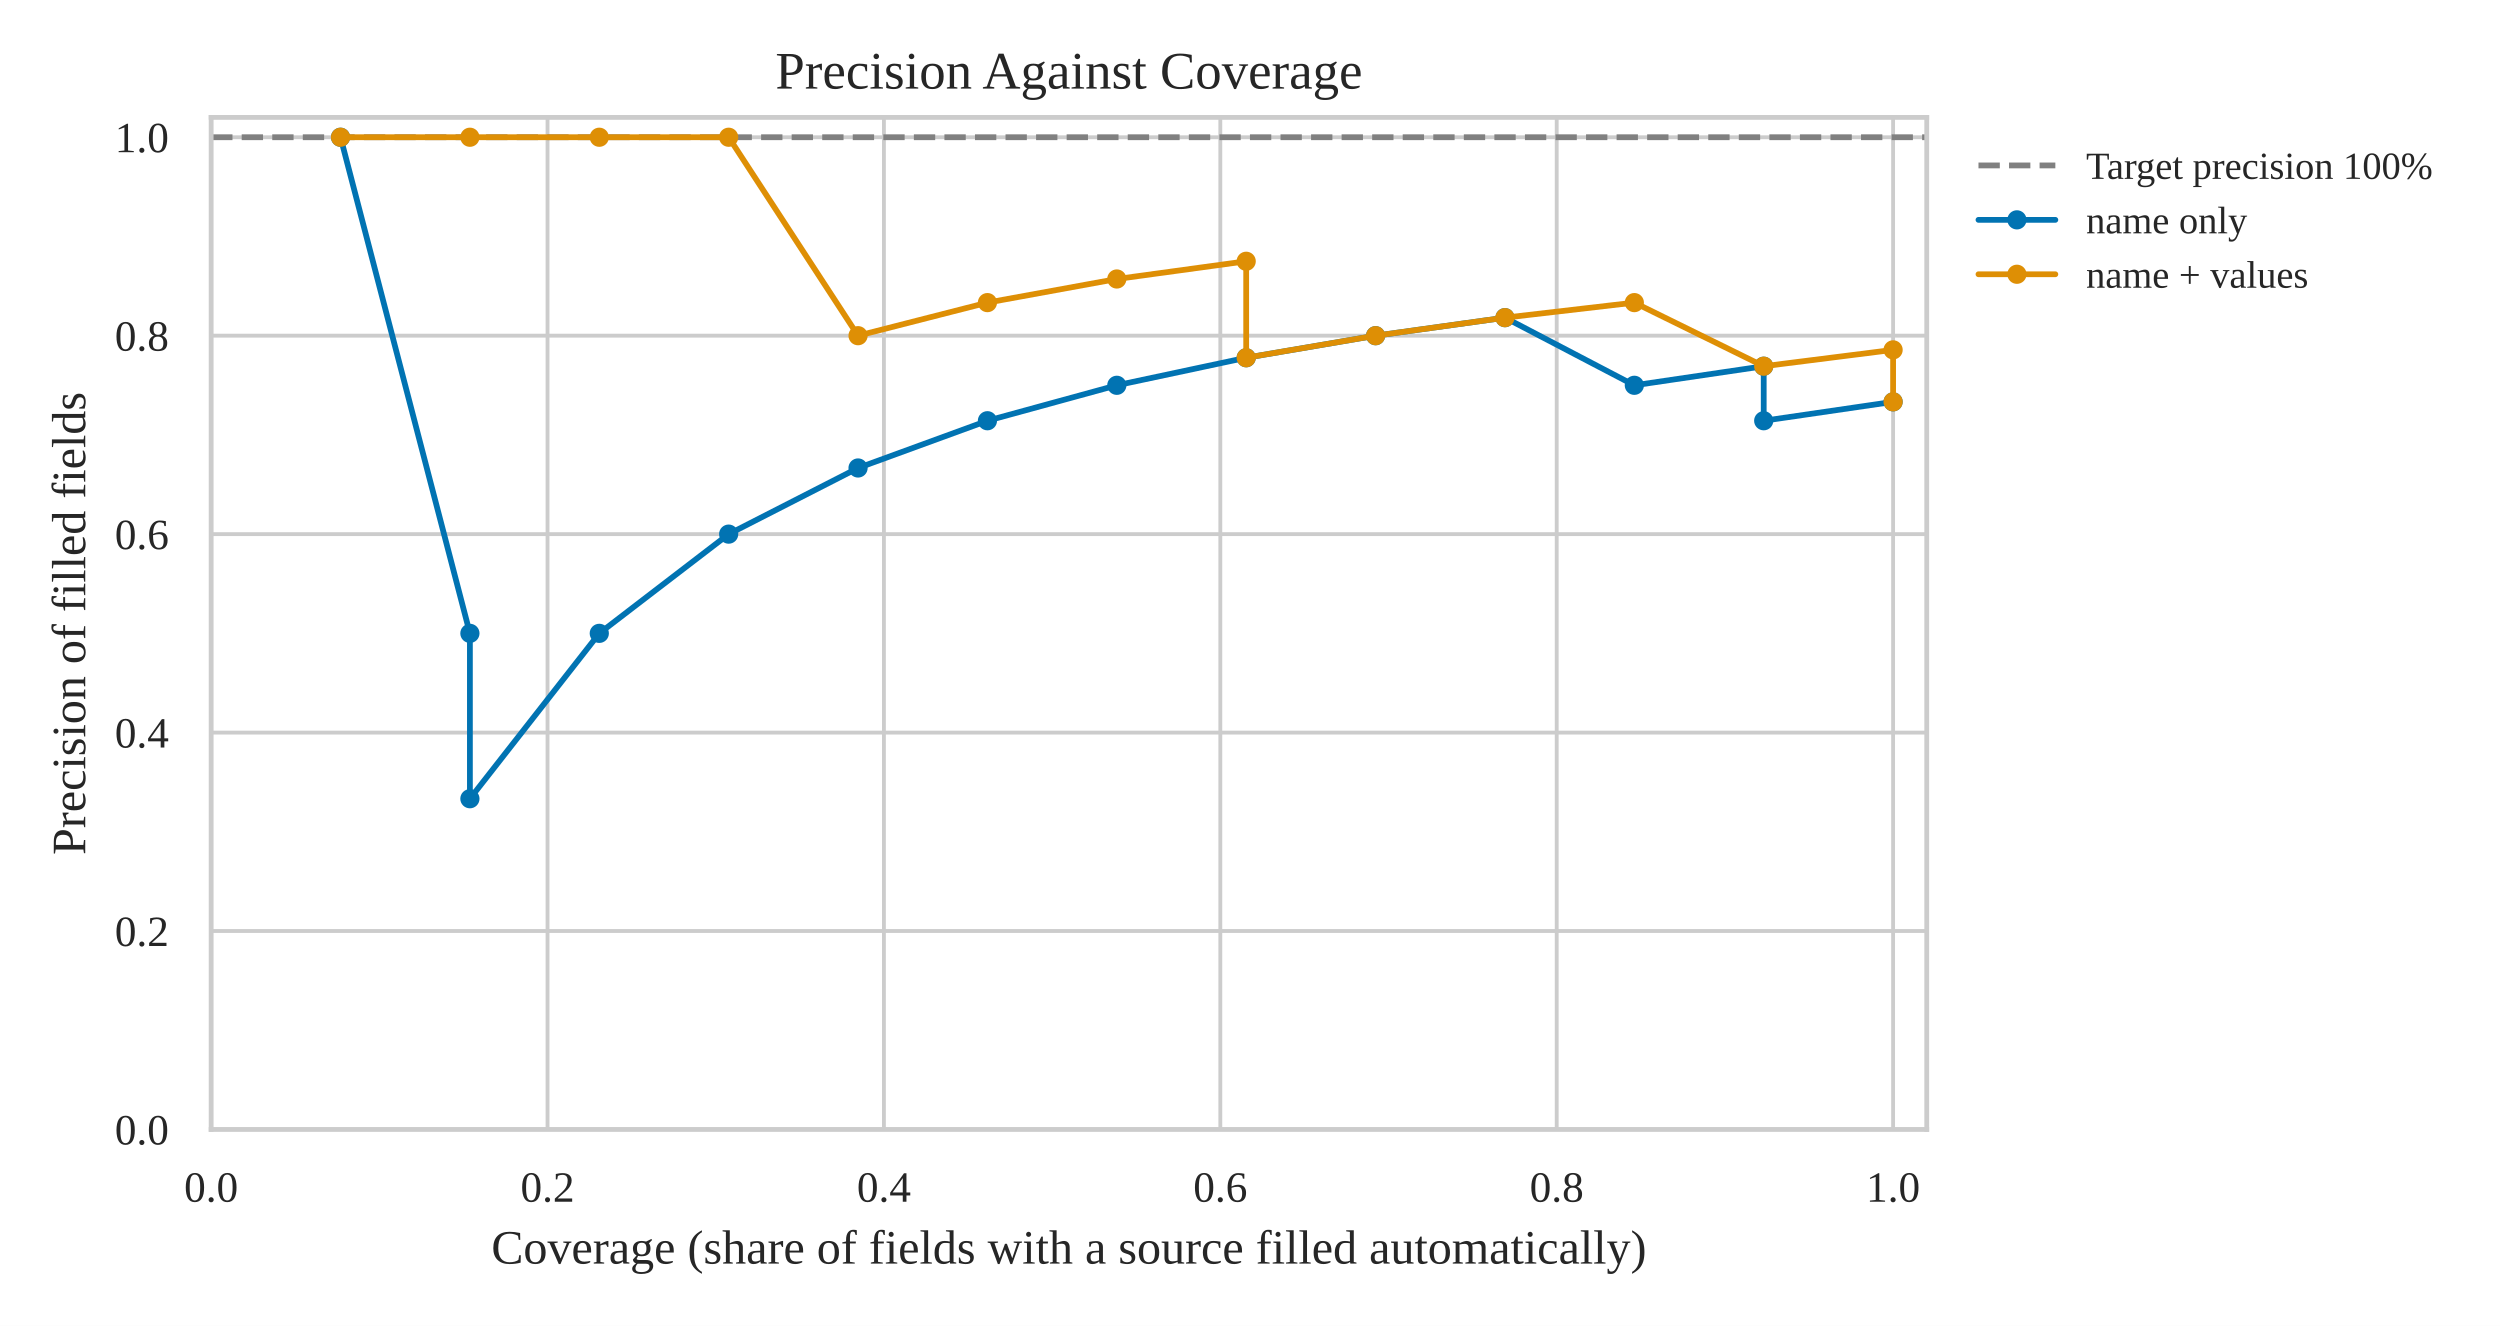
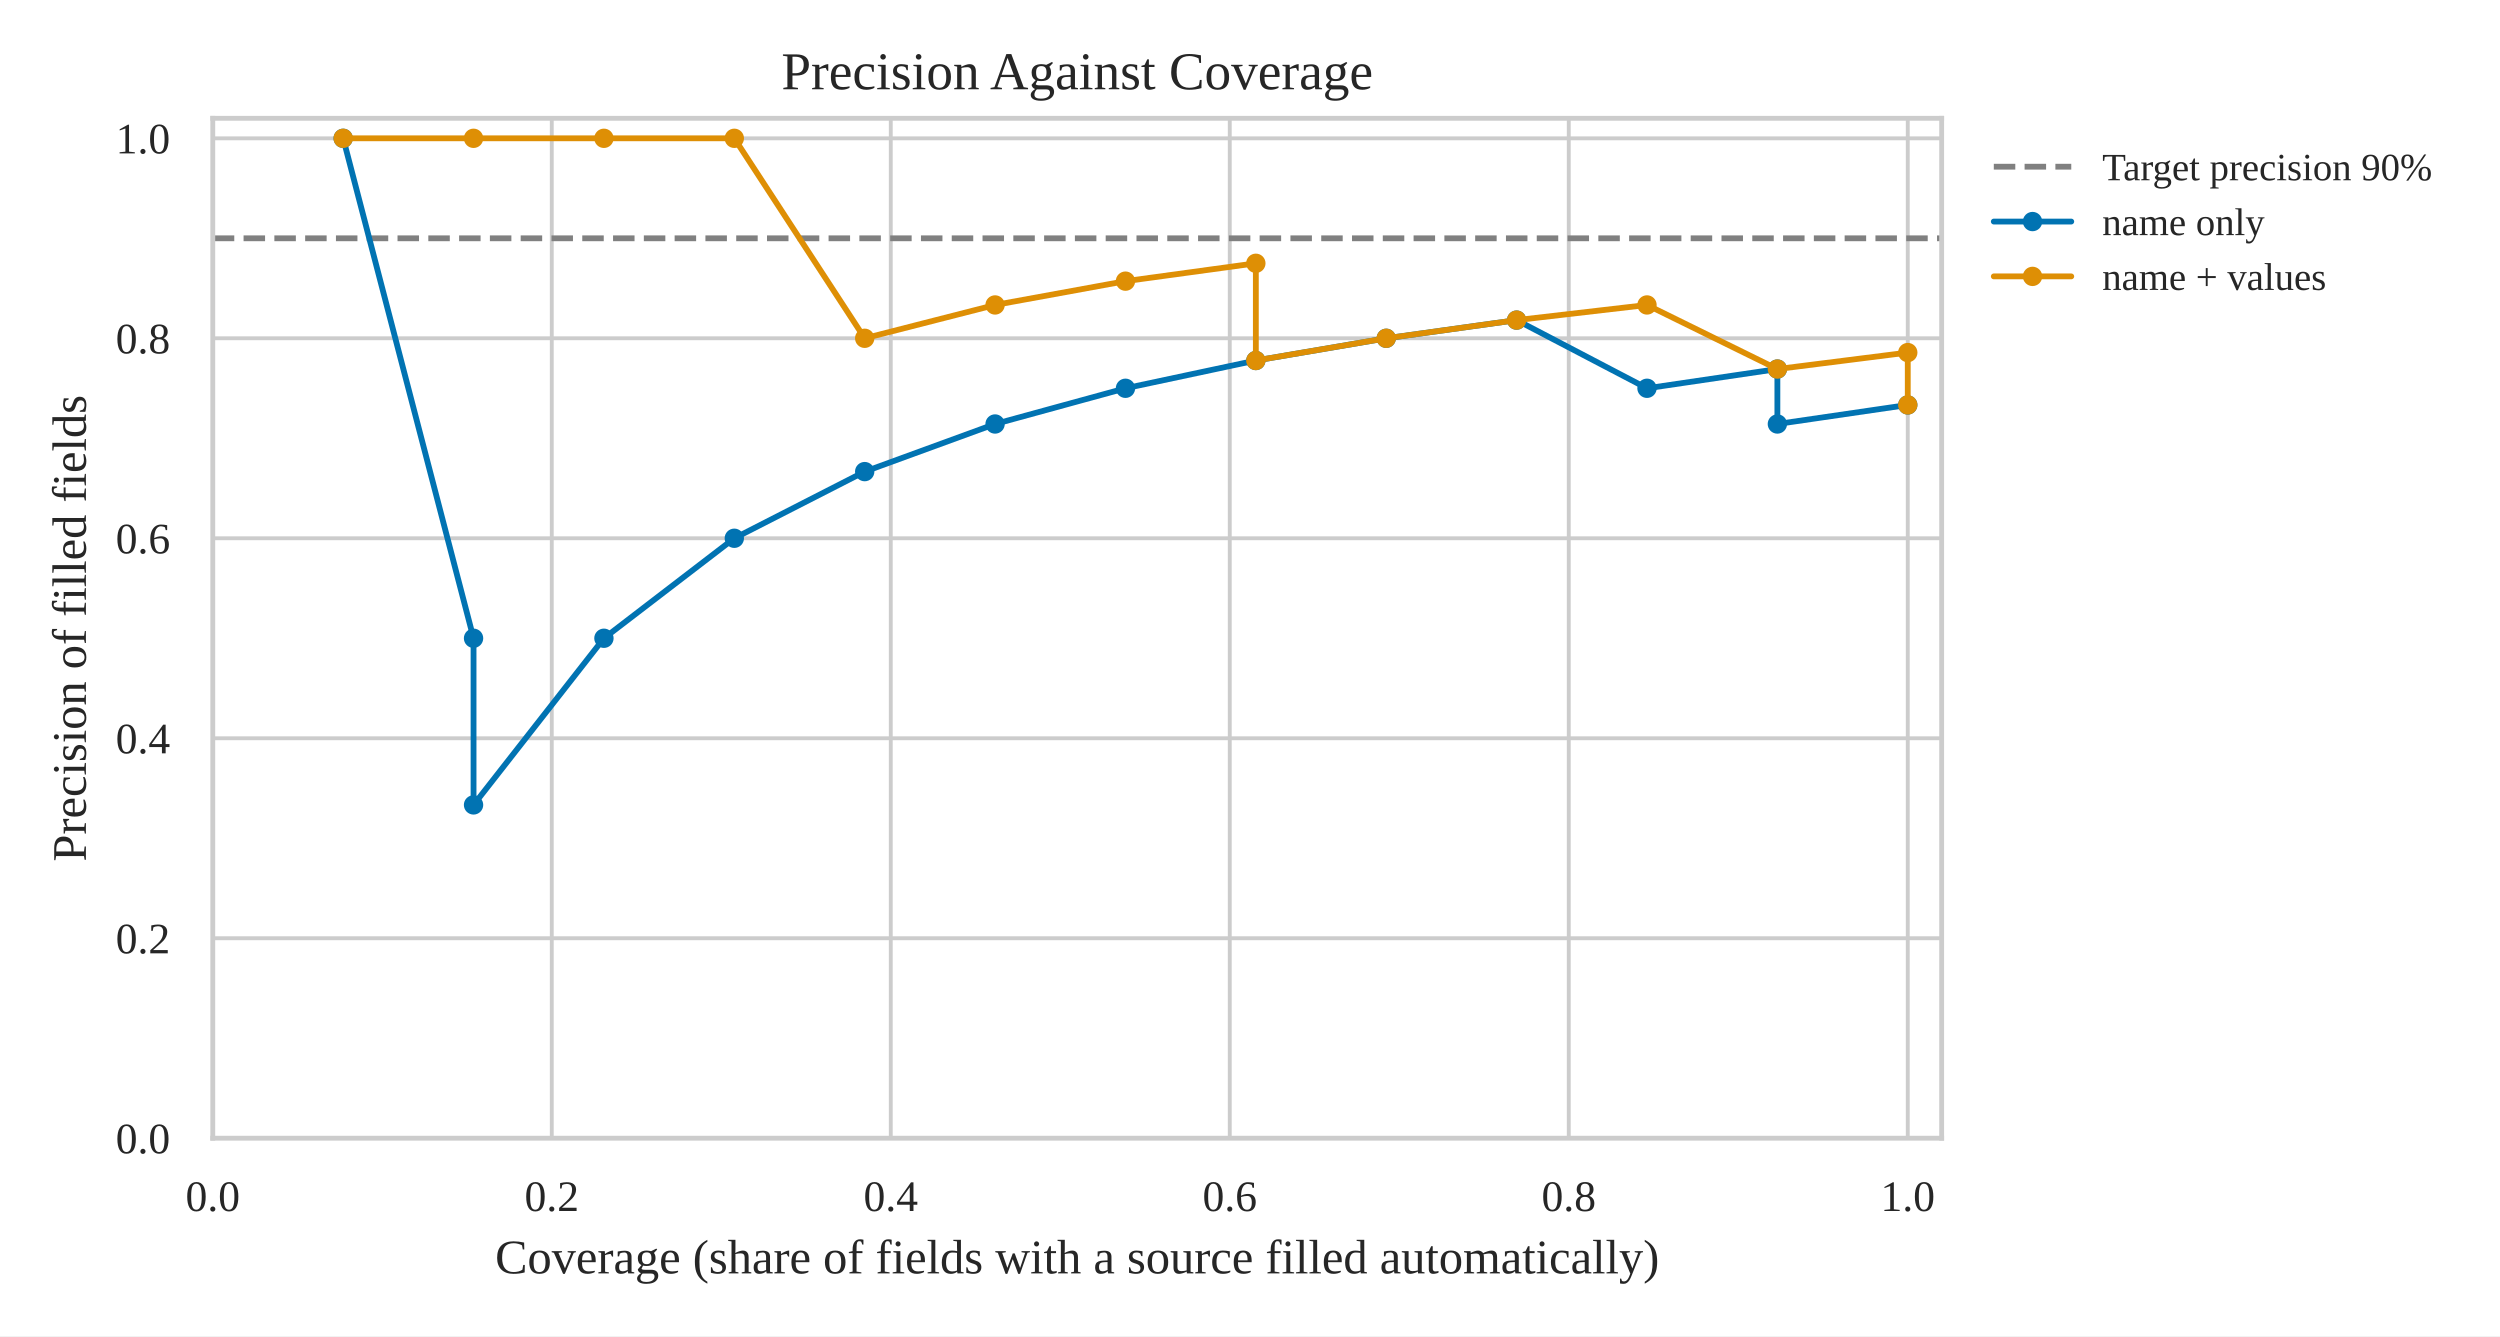
- <svg xmlns="http://www.w3.org/2000/svg" xmlns:xlink="http://www.w3.org/1999/xlink" width="520.403pt" height="275.995pt" viewBox="0 0 520.403 275.995" version="1.1">
+ <svg xmlns="http://www.w3.org/2000/svg" xmlns:xlink="http://www.w3.org/1999/xlink" width="516.403pt" height="275.995pt" viewBox="0 0 516.403 275.995" version="1.1">
  <defs>
    <style type="text/css">*{stroke-linejoin: round; stroke-linecap: butt}</style>
  </defs>
  <g id="figure_1">
    <g id="patch_1">
-       <path d="M 0 275.995  L 520.403 275.995  L 520.403 0  L 0 0  z " style="fill: #ffffff" />
+       <path d="M 0 275.995  L 516.403 275.995  L 516.403 0  L 0 0  z " style="fill: #ffffff" />
    </g>
    <g id="axes_1">
      <g id="patch_2">
        <path d="M 43.952 235.11  L 401.072 235.11  L 401.072 24.438  L 43.952 24.438  z " style="fill: #ffffff" />
      </g>
      <g id="matplotlib.axis_1">
        <g id="xtick_1">
          <g id="line2d_1">
-             <path d="M 43.952 235.11  L 43.952 24.438  " clip-path="url(#p2ead2039cf)" style="fill: none; stroke: #cccccc; stroke-width: 0.8; stroke-linecap: round" />
+             <path d="M 43.952 235.11  L 43.952 24.438  " clip-path="url(#pbe396742be)" style="fill: none; stroke: #cccccc; stroke-width: 0.8; stroke-linecap: round" />
          </g>
          <g id="text_1">
            <text style="font-size: 9px; font-family: 'Times New Roman', 'Times', 'DejaVu Serif', serif; text-anchor: middle; fill: #262626" x="43.952" y="250.15" transform="rotate(-0 43.95195 250.1504)">0.0</text>
          </g>
        </g>
        <g id="xtick_2">
          <g id="line2d_2">
-             <path d="M 113.975 235.11  L 113.975 24.438  " clip-path="url(#p2ead2039cf)" style="fill: none; stroke: #cccccc; stroke-width: 0.8; stroke-linecap: round" />
+             <path d="M 113.975 235.11  L 113.975 24.438  " clip-path="url(#pbe396742be)" style="fill: none; stroke: #cccccc; stroke-width: 0.8; stroke-linecap: round" />
          </g>
          <g id="text_2">
            <text style="font-size: 9px; font-family: 'Times New Roman', 'Times', 'DejaVu Serif', serif; text-anchor: middle; fill: #262626" x="113.975" y="250.15" transform="rotate(-0 113.9755 250.1504)">0.2</text>
          </g>
        </g>
        <g id="xtick_3">
          <g id="line2d_3">
-             <path d="M 183.999 235.11  L 183.999 24.438  " clip-path="url(#p2ead2039cf)" style="fill: none; stroke: #cccccc; stroke-width: 0.8; stroke-linecap: round" />
+             <path d="M 183.999 235.11  L 183.999 24.438  " clip-path="url(#pbe396742be)" style="fill: none; stroke: #cccccc; stroke-width: 0.8; stroke-linecap: round" />
          </g>
          <g id="text_3">
            <text style="font-size: 9px; font-family: 'Times New Roman', 'Times', 'DejaVu Serif', serif; text-anchor: middle; fill: #262626" x="183.999" y="250.15" transform="rotate(-0 183.999 250.1504)">0.4</text>
          </g>
        </g>
        <g id="xtick_4">
          <g id="line2d_4">
-             <path d="M 254.023 235.11  L 254.023 24.438  " clip-path="url(#p2ead2039cf)" style="fill: none; stroke: #cccccc; stroke-width: 0.8; stroke-linecap: round" />
+             <path d="M 254.023 235.11  L 254.023 24.438  " clip-path="url(#pbe396742be)" style="fill: none; stroke: #cccccc; stroke-width: 0.8; stroke-linecap: round" />
          </g>
          <g id="text_4">
            <text style="font-size: 9px; font-family: 'Times New Roman', 'Times', 'DejaVu Serif', serif; text-anchor: middle; fill: #262626" x="254.023" y="250.15" transform="rotate(-0 254.0225 250.1504)">0.6</text>
          </g>
        </g>
        <g id="xtick_5">
          <g id="line2d_5">
-             <path d="M 324.046 235.11  L 324.046 24.438  " clip-path="url(#p2ead2039cf)" style="fill: none; stroke: #cccccc; stroke-width: 0.8; stroke-linecap: round" />
+             <path d="M 324.046 235.11  L 324.046 24.438  " clip-path="url(#pbe396742be)" style="fill: none; stroke: #cccccc; stroke-width: 0.8; stroke-linecap: round" />
          </g>
          <g id="text_5">
            <text style="font-size: 9px; font-family: 'Times New Roman', 'Times', 'DejaVu Serif', serif; text-anchor: middle; fill: #262626" x="324.046" y="250.15" transform="rotate(-0 324.0461 250.1504)">0.8</text>
          </g>
        </g>
        <g id="xtick_6">
          <g id="line2d_6">
-             <path d="M 394.07 235.11  L 394.07 24.438  " clip-path="url(#p2ead2039cf)" style="fill: none; stroke: #cccccc; stroke-width: 0.8; stroke-linecap: round" />
+             <path d="M 394.07 235.11  L 394.07 24.438  " clip-path="url(#pbe396742be)" style="fill: none; stroke: #cccccc; stroke-width: 0.8; stroke-linecap: round" />
          </g>
          <g id="text_6">
            <text style="font-size: 9px; font-family: 'Times New Roman', 'Times', 'DejaVu Serif', serif; text-anchor: middle; fill: #262626" x="394.07" y="250.15" transform="rotate(-0 394.0696 250.1504)">1.0</text>
          </g>
        </g>
        <g id="text_7">
          <text style="font-size: 10px; font-family: 'Times New Roman', 'Times', 'DejaVu Serif', serif; text-anchor: middle; fill: #262626" x="222.512" y="263.036" transform="rotate(-0 222.512 263.0365)">Coverage (share of fields with a source filled automatically)</text>
        </g>
      </g>
      <g id="matplotlib.axis_2">
        <g id="ytick_1">
          <g id="line2d_7">
-             <path d="M 43.952 235.11  L 401.072 235.11  " clip-path="url(#p2ead2039cf)" style="fill: none; stroke: #cccccc; stroke-width: 0.8; stroke-linecap: round" />
+             <path d="M 43.952 235.11  L 401.072 235.11  " clip-path="url(#pbe396742be)" style="fill: none; stroke: #cccccc; stroke-width: 0.8; stroke-linecap: round" />
          </g>
          <g id="text_8">
            <text style="font-size: 9px; font-family: 'Times New Roman', 'Times', 'DejaVu Serif', serif; text-anchor: end; fill: #262626" x="35.152" y="238.23" transform="rotate(-0 35.15195 238.2302)">0.0</text>
          </g>
        </g>
        <g id="ytick_2">
          <g id="line2d_8">
-             <path d="M 43.952 193.802  L 401.072 193.802  " clip-path="url(#p2ead2039cf)" style="fill: none; stroke: #cccccc; stroke-width: 0.8; stroke-linecap: round" />
+             <path d="M 43.952 193.802  L 401.072 193.802  " clip-path="url(#pbe396742be)" style="fill: none; stroke: #cccccc; stroke-width: 0.8; stroke-linecap: round" />
          </g>
          <g id="text_9">
            <text style="font-size: 9px; font-family: 'Times New Roman', 'Times', 'DejaVu Serif', serif; text-anchor: end; fill: #262626" x="35.152" y="196.922" transform="rotate(-0 35.15195 196.922)">0.2</text>
          </g>
        </g>
        <g id="ytick_3">
          <g id="line2d_9">
-             <path d="M 43.952 152.494  L 401.072 152.494  " clip-path="url(#p2ead2039cf)" style="fill: none; stroke: #cccccc; stroke-width: 0.8; stroke-linecap: round" />
+             <path d="M 43.952 152.494  L 401.072 152.494  " clip-path="url(#pbe396742be)" style="fill: none; stroke: #cccccc; stroke-width: 0.8; stroke-linecap: round" />
          </g>
          <g id="text_10">
            <text style="font-size: 9px; font-family: 'Times New Roman', 'Times', 'DejaVu Serif', serif; text-anchor: end; fill: #262626" x="35.152" y="155.614" transform="rotate(-0 35.15195 155.6138)">0.4</text>
          </g>
        </g>
        <g id="ytick_4">
          <g id="line2d_10">
-             <path d="M 43.952 111.185  L 401.072 111.185  " clip-path="url(#p2ead2039cf)" style="fill: none; stroke: #cccccc; stroke-width: 0.8; stroke-linecap: round" />
+             <path d="M 43.952 111.185  L 401.072 111.185  " clip-path="url(#pbe396742be)" style="fill: none; stroke: #cccccc; stroke-width: 0.8; stroke-linecap: round" />
          </g>
          <g id="text_11">
            <text style="font-size: 9px; font-family: 'Times New Roman', 'Times', 'DejaVu Serif', serif; text-anchor: end; fill: #262626" x="35.152" y="114.306" transform="rotate(-0 35.15195 114.3055)">0.6</text>
          </g>
        </g>
        <g id="ytick_5">
          <g id="line2d_11">
-             <path d="M 43.952 69.877  L 401.072 69.877  " clip-path="url(#p2ead2039cf)" style="fill: none; stroke: #cccccc; stroke-width: 0.8; stroke-linecap: round" />
+             <path d="M 43.952 69.877  L 401.072 69.877  " clip-path="url(#pbe396742be)" style="fill: none; stroke: #cccccc; stroke-width: 0.8; stroke-linecap: round" />
          </g>
          <g id="text_12">
            <text style="font-size: 9px; font-family: 'Times New Roman', 'Times', 'DejaVu Serif', serif; text-anchor: end; fill: #262626" x="35.152" y="72.997" transform="rotate(-0 35.15195 72.9973)">0.8</text>
          </g>
        </g>
        <g id="ytick_6">
          <g id="line2d_12">
-             <path d="M 43.952 28.569  L 401.072 28.569  " clip-path="url(#p2ead2039cf)" style="fill: none; stroke: #cccccc; stroke-width: 0.8; stroke-linecap: round" />
+             <path d="M 43.952 28.569  L 401.072 28.569  " clip-path="url(#pbe396742be)" style="fill: none; stroke: #cccccc; stroke-width: 0.8; stroke-linecap: round" />
          </g>
          <g id="text_13">
            <text style="font-size: 9px; font-family: 'Times New Roman', 'Times', 'DejaVu Serif', serif; text-anchor: end; fill: #262626" x="35.152" y="31.689" transform="rotate(-0 35.15195 31.68907)">1.0</text>
          </g>
        </g>
        <g id="text_14">
          <text style="font-size: 10px; font-family: 'Times New Roman', 'Times', 'DejaVu Serif', serif; text-anchor: middle; fill: #262626" x="17.744" y="129.774" transform="rotate(-90 17.74375 129.7741)">Precision of filled fields</text>
        </g>
      </g>
      <g id="line2d_13">
-         <path d="M 43.952 28.569  L 401.072 28.569  " clip-path="url(#p2ead2039cf)" style="fill: none; stroke-dasharray: 4.44,1.92; stroke-dashoffset: 0; stroke: #808080; stroke-width: 1.2" />
+         <path d="M 43.952 49.223  L 401.072 49.223  " clip-path="url(#pbe396742be)" style="fill: none; stroke-dasharray: 4.44,1.92; stroke-dashoffset: 0; stroke: #808080; stroke-width: 1.2" />
      </g>
      <g id="line2d_14">
-         <path d="M 70.884 28.569  L 97.816 131.84  L 97.816 166.263  L 124.748 131.84  L 151.68 111.185  L 178.613 97.416  L 205.545 87.581  L 232.477 80.204  L 259.409 74.467  L 286.341 69.877  L 313.273 66.122  L 340.205 80.204  L 367.137 76.232  L 367.137 87.581  L 394.07 83.647  " clip-path="url(#p2ead2039cf)" style="fill: none; stroke: #0173b2; stroke-width: 1.2; stroke-linecap: round" />
+         <path d="M 70.884 28.569  L 97.816 131.84  L 97.816 166.263  L 124.748 131.84  L 151.68 111.185  L 178.613 97.416  L 205.545 87.581  L 232.477 80.204  L 259.409 74.467  L 286.341 69.877  L 313.273 66.122  L 340.205 80.204  L 367.137 76.232  L 367.137 87.581  L 394.07 83.647  " clip-path="url(#pbe396742be)" style="fill: none; stroke: #0173b2; stroke-width: 1.2; stroke-linecap: round" />
        <defs>
-           <path id="m9ee0f35ddb" d="M 0 1.5  C 0.398 1.5 0.779 1.342 1.061 1.061  C 1.342 0.779 1.5 0.398 1.5 0  C 1.5 -0.398 1.342 -0.779 1.061 -1.061  C 0.779 -1.342 0.398 -1.5 0 -1.5  C -0.398 -1.5 -0.779 -1.342 -1.061 -1.061  C -1.342 -0.779 -1.5 -0.398 -1.5 0  C -1.5 0.398 -1.342 0.779 -1.061 1.061  C -0.779 1.342 -0.398 1.5 0 1.5  z " style="stroke: #0173b2" />
+           <path id="m837eeb3562" d="M 0 1.5  C 0.398 1.5 0.779 1.342 1.061 1.061  C 1.342 0.779 1.5 0.398 1.5 0  C 1.5 -0.398 1.342 -0.779 1.061 -1.061  C 0.779 -1.342 0.398 -1.5 0 -1.5  C -0.398 -1.5 -0.779 -1.342 -1.061 -1.061  C -1.342 -0.779 -1.5 -0.398 -1.5 0  C -1.5 0.398 -1.342 0.779 -1.061 1.061  C -0.779 1.342 -0.398 1.5 0 1.5  z " style="stroke: #0173b2" />
        </defs>
-         <g clip-path="url(#p2ead2039cf)">
-           <use xlink:href="#m9ee0f35ddb" x="70.884" y="28.569" style="fill: #0173b2; stroke: #0173b2" />
-           <use xlink:href="#m9ee0f35ddb" x="97.816" y="131.84" style="fill: #0173b2; stroke: #0173b2" />
-           <use xlink:href="#m9ee0f35ddb" x="97.816" y="166.263" style="fill: #0173b2; stroke: #0173b2" />
-           <use xlink:href="#m9ee0f35ddb" x="124.748" y="131.84" style="fill: #0173b2; stroke: #0173b2" />
-           <use xlink:href="#m9ee0f35ddb" x="151.68" y="111.185" style="fill: #0173b2; stroke: #0173b2" />
-           <use xlink:href="#m9ee0f35ddb" x="178.613" y="97.416" style="fill: #0173b2; stroke: #0173b2" />
-           <use xlink:href="#m9ee0f35ddb" x="205.545" y="87.581" style="fill: #0173b2; stroke: #0173b2" />
-           <use xlink:href="#m9ee0f35ddb" x="232.477" y="80.204" style="fill: #0173b2; stroke: #0173b2" />
-           <use xlink:href="#m9ee0f35ddb" x="259.409" y="74.467" style="fill: #0173b2; stroke: #0173b2" />
-           <use xlink:href="#m9ee0f35ddb" x="286.341" y="69.877" style="fill: #0173b2; stroke: #0173b2" />
-           <use xlink:href="#m9ee0f35ddb" x="313.273" y="66.122" style="fill: #0173b2; stroke: #0173b2" />
-           <use xlink:href="#m9ee0f35ddb" x="340.205" y="80.204" style="fill: #0173b2; stroke: #0173b2" />
-           <use xlink:href="#m9ee0f35ddb" x="367.137" y="76.232" style="fill: #0173b2; stroke: #0173b2" />
-           <use xlink:href="#m9ee0f35ddb" x="367.137" y="87.581" style="fill: #0173b2; stroke: #0173b2" />
-           <use xlink:href="#m9ee0f35ddb" x="394.07" y="83.647" style="fill: #0173b2; stroke: #0173b2" />
+         <g clip-path="url(#pbe396742be)">
+           <use xlink:href="#m837eeb3562" x="70.884" y="28.569" style="fill: #0173b2; stroke: #0173b2" />
+           <use xlink:href="#m837eeb3562" x="97.816" y="131.84" style="fill: #0173b2; stroke: #0173b2" />
+           <use xlink:href="#m837eeb3562" x="97.816" y="166.263" style="fill: #0173b2; stroke: #0173b2" />
+           <use xlink:href="#m837eeb3562" x="124.748" y="131.84" style="fill: #0173b2; stroke: #0173b2" />
+           <use xlink:href="#m837eeb3562" x="151.68" y="111.185" style="fill: #0173b2; stroke: #0173b2" />
+           <use xlink:href="#m837eeb3562" x="178.613" y="97.416" style="fill: #0173b2; stroke: #0173b2" />
+           <use xlink:href="#m837eeb3562" x="205.545" y="87.581" style="fill: #0173b2; stroke: #0173b2" />
+           <use xlink:href="#m837eeb3562" x="232.477" y="80.204" style="fill: #0173b2; stroke: #0173b2" />
+           <use xlink:href="#m837eeb3562" x="259.409" y="74.467" style="fill: #0173b2; stroke: #0173b2" />
+           <use xlink:href="#m837eeb3562" x="286.341" y="69.877" style="fill: #0173b2; stroke: #0173b2" />
+           <use xlink:href="#m837eeb3562" x="313.273" y="66.122" style="fill: #0173b2; stroke: #0173b2" />
+           <use xlink:href="#m837eeb3562" x="340.205" y="80.204" style="fill: #0173b2; stroke: #0173b2" />
+           <use xlink:href="#m837eeb3562" x="367.137" y="76.232" style="fill: #0173b2; stroke: #0173b2" />
+           <use xlink:href="#m837eeb3562" x="367.137" y="87.581" style="fill: #0173b2; stroke: #0173b2" />
+           <use xlink:href="#m837eeb3562" x="394.07" y="83.647" style="fill: #0173b2; stroke: #0173b2" />
        </g>
      </g>
      <g id="line2d_15">
-         <path d="M 70.884 28.569  L 97.816 28.569  L 124.748 28.569  L 151.68 28.569  L 178.613 69.877  L 205.545 62.992  L 232.477 58.075  L 259.409 54.387  L 259.409 74.467  L 286.341 69.877  L 313.273 66.122  L 340.205 62.992  L 367.137 76.232  L 394.07 72.828  L 394.07 83.647  " clip-path="url(#p2ead2039cf)" style="fill: none; stroke: #de8f05; stroke-width: 1.2; stroke-linecap: round" />
+         <path d="M 70.884 28.569  L 97.816 28.569  L 124.748 28.569  L 151.68 28.569  L 178.613 69.877  L 205.545 62.992  L 232.477 58.075  L 259.409 54.387  L 259.409 74.467  L 286.341 69.877  L 313.273 66.122  L 340.205 62.992  L 367.137 76.232  L 394.07 72.828  L 394.07 83.647  " clip-path="url(#pbe396742be)" style="fill: none; stroke: #de8f05; stroke-width: 1.2; stroke-linecap: round" />
        <defs>
-           <path id="m38b3fca207" d="M 0 1.5  C 0.398 1.5 0.779 1.342 1.061 1.061  C 1.342 0.779 1.5 0.398 1.5 0  C 1.5 -0.398 1.342 -0.779 1.061 -1.061  C 0.779 -1.342 0.398 -1.5 0 -1.5  C -0.398 -1.5 -0.779 -1.342 -1.061 -1.061  C -1.342 -0.779 -1.5 -0.398 -1.5 0  C -1.5 0.398 -1.342 0.779 -1.061 1.061  C -0.779 1.342 -0.398 1.5 0 1.5  z " style="stroke: #de8f05" />
+           <path id="meeed66774d" d="M 0 1.5  C 0.398 1.5 0.779 1.342 1.061 1.061  C 1.342 0.779 1.5 0.398 1.5 0  C 1.5 -0.398 1.342 -0.779 1.061 -1.061  C 0.779 -1.342 0.398 -1.5 0 -1.5  C -0.398 -1.5 -0.779 -1.342 -1.061 -1.061  C -1.342 -0.779 -1.5 -0.398 -1.5 0  C -1.5 0.398 -1.342 0.779 -1.061 1.061  C -0.779 1.342 -0.398 1.5 0 1.5  z " style="stroke: #de8f05" />
        </defs>
-         <g clip-path="url(#p2ead2039cf)">
-           <use xlink:href="#m38b3fca207" x="70.884" y="28.569" style="fill: #de8f05; stroke: #de8f05" />
-           <use xlink:href="#m38b3fca207" x="97.816" y="28.569" style="fill: #de8f05; stroke: #de8f05" />
-           <use xlink:href="#m38b3fca207" x="124.748" y="28.569" style="fill: #de8f05; stroke: #de8f05" />
-           <use xlink:href="#m38b3fca207" x="151.68" y="28.569" style="fill: #de8f05; stroke: #de8f05" />
-           <use xlink:href="#m38b3fca207" x="178.613" y="69.877" style="fill: #de8f05; stroke: #de8f05" />
-           <use xlink:href="#m38b3fca207" x="205.545" y="62.992" style="fill: #de8f05; stroke: #de8f05" />
-           <use xlink:href="#m38b3fca207" x="232.477" y="58.075" style="fill: #de8f05; stroke: #de8f05" />
-           <use xlink:href="#m38b3fca207" x="259.409" y="54.387" style="fill: #de8f05; stroke: #de8f05" />
-           <use xlink:href="#m38b3fca207" x="259.409" y="74.467" style="fill: #de8f05; stroke: #de8f05" />
-           <use xlink:href="#m38b3fca207" x="286.341" y="69.877" style="fill: #de8f05; stroke: #de8f05" />
-           <use xlink:href="#m38b3fca207" x="313.273" y="66.122" style="fill: #de8f05; stroke: #de8f05" />
-           <use xlink:href="#m38b3fca207" x="340.205" y="62.992" style="fill: #de8f05; stroke: #de8f05" />
-           <use xlink:href="#m38b3fca207" x="367.137" y="76.232" style="fill: #de8f05; stroke: #de8f05" />
-           <use xlink:href="#m38b3fca207" x="394.07" y="72.828" style="fill: #de8f05; stroke: #de8f05" />
-           <use xlink:href="#m38b3fca207" x="394.07" y="83.647" style="fill: #de8f05; stroke: #de8f05" />
+         <g clip-path="url(#pbe396742be)">
+           <use xlink:href="#meeed66774d" x="70.884" y="28.569" style="fill: #de8f05; stroke: #de8f05" />
+           <use xlink:href="#meeed66774d" x="97.816" y="28.569" style="fill: #de8f05; stroke: #de8f05" />
+           <use xlink:href="#meeed66774d" x="124.748" y="28.569" style="fill: #de8f05; stroke: #de8f05" />
+           <use xlink:href="#meeed66774d" x="151.68" y="28.569" style="fill: #de8f05; stroke: #de8f05" />
+           <use xlink:href="#meeed66774d" x="178.613" y="69.877" style="fill: #de8f05; stroke: #de8f05" />
+           <use xlink:href="#meeed66774d" x="205.545" y="62.992" style="fill: #de8f05; stroke: #de8f05" />
+           <use xlink:href="#meeed66774d" x="232.477" y="58.075" style="fill: #de8f05; stroke: #de8f05" />
+           <use xlink:href="#meeed66774d" x="259.409" y="54.387" style="fill: #de8f05; stroke: #de8f05" />
+           <use xlink:href="#meeed66774d" x="259.409" y="74.467" style="fill: #de8f05; stroke: #de8f05" />
+           <use xlink:href="#meeed66774d" x="286.341" y="69.877" style="fill: #de8f05; stroke: #de8f05" />
+           <use xlink:href="#meeed66774d" x="313.273" y="66.122" style="fill: #de8f05; stroke: #de8f05" />
+           <use xlink:href="#meeed66774d" x="340.205" y="62.992" style="fill: #de8f05; stroke: #de8f05" />
+           <use xlink:href="#meeed66774d" x="367.137" y="76.232" style="fill: #de8f05; stroke: #de8f05" />
+           <use xlink:href="#meeed66774d" x="394.07" y="72.828" style="fill: #de8f05; stroke: #de8f05" />
+           <use xlink:href="#meeed66774d" x="394.07" y="83.647" style="fill: #de8f05; stroke: #de8f05" />
        </g>
      </g>
      <g id="patch_3">
        <path d="M 43.952 235.11  L 43.952 24.438  " style="fill: none; stroke: #cccccc; stroke-linejoin: miter; stroke-linecap: square" />
      </g>
      <g id="patch_4">
        <path d="M 401.072 235.11  L 401.072 24.438  " style="fill: none; stroke: #cccccc; stroke-linejoin: miter; stroke-linecap: square" />
      </g>
      <g id="patch_5">
        <path d="M 43.952 235.11  L 401.072 235.11  " style="fill: none; stroke: #cccccc; stroke-linejoin: miter; stroke-linecap: square" />
      </g>
      <g id="patch_6">
        <path d="M 43.952 24.438  L 401.072 24.438  " style="fill: none; stroke: #cccccc; stroke-linejoin: miter; stroke-linecap: square" />
      </g>
      <g id="text_15">
        <text style="font-size: 11px; font-family: 'Times New Roman', 'Times', 'DejaVu Serif', serif; text-anchor: middle; fill: #262626" x="222.512" y="18.438" transform="rotate(-0 222.512 18.43812)">Precision Against Coverage</text>
      </g>
      <g id="legend-outside">
        <g id="line2d_16">
          <path d="M 411.843 34.438  L 419.843 34.438  L 427.843 34.438  " style="fill: none; stroke-dasharray: 4.44,1.92; stroke-dashoffset: 0; stroke: #808080; stroke-width: 1.2" />
        </g>
        <g id="text_16">
-           <text style="font-size: 8px; font-family: 'Times New Roman', 'Times', 'DejaVu Serif', serif; text-anchor: start; fill: #262626" x="434.243" y="37.238" transform="rotate(-0 434.2432 37.23812)">Target precision 100%</text>
+           <text style="font-size: 8px; font-family: 'Times New Roman', 'Times', 'DejaVu Serif', serif; text-anchor: start; fill: #262626" x="434.243" y="37.238" transform="rotate(-0 434.2432 37.23812)">Target precision 90%</text>
        </g>
        <g id="line2d_17">
          <path d="M 411.843 45.765  L 419.843 45.765  L 427.843 45.765  " style="fill: none; stroke: #0173b2; stroke-width: 1.2; stroke-linecap: round" />
          <g>
-             <use xlink:href="#m9ee0f35ddb" x="419.843" y="45.765" style="fill: #0173b2; stroke: #0173b2" />
+             <use xlink:href="#m837eeb3562" x="419.843" y="45.765" style="fill: #0173b2; stroke: #0173b2" />
          </g>
        </g>
        <g id="text_17">
          <text style="font-size: 8px; font-family: 'Times New Roman', 'Times', 'DejaVu Serif', serif; text-anchor: start; fill: #262626" x="434.243" y="48.565" transform="rotate(-0 434.2432 48.56469)">name only</text>
        </g>
        <g id="line2d_18">
          <path d="M 411.843 57.091  L 419.843 57.091  L 427.843 57.091  " style="fill: none; stroke: #de8f05; stroke-width: 1.2; stroke-linecap: round" />
          <g>
-             <use xlink:href="#m38b3fca207" x="419.843" y="57.091" style="fill: #de8f05; stroke: #de8f05" />
+             <use xlink:href="#meeed66774d" x="419.843" y="57.091" style="fill: #de8f05; stroke: #de8f05" />
          </g>
        </g>
        <g id="text_18">
          <text style="font-size: 8px; font-family: 'Times New Roman', 'Times', 'DejaVu Serif', serif; text-anchor: start; fill: #262626" x="434.243" y="59.891" transform="rotate(-0 434.2432 59.89125)">name + values</text>
        </g>
      </g>
    </g>
  </g>
  <defs>
-     <clipPath id="p2ead2039cf">
+     <clipPath id="pbe396742be">
      <rect x="43.952" y="24.438" width="357.12" height="210.672" />
    </clipPath>
  </defs>
</svg>
